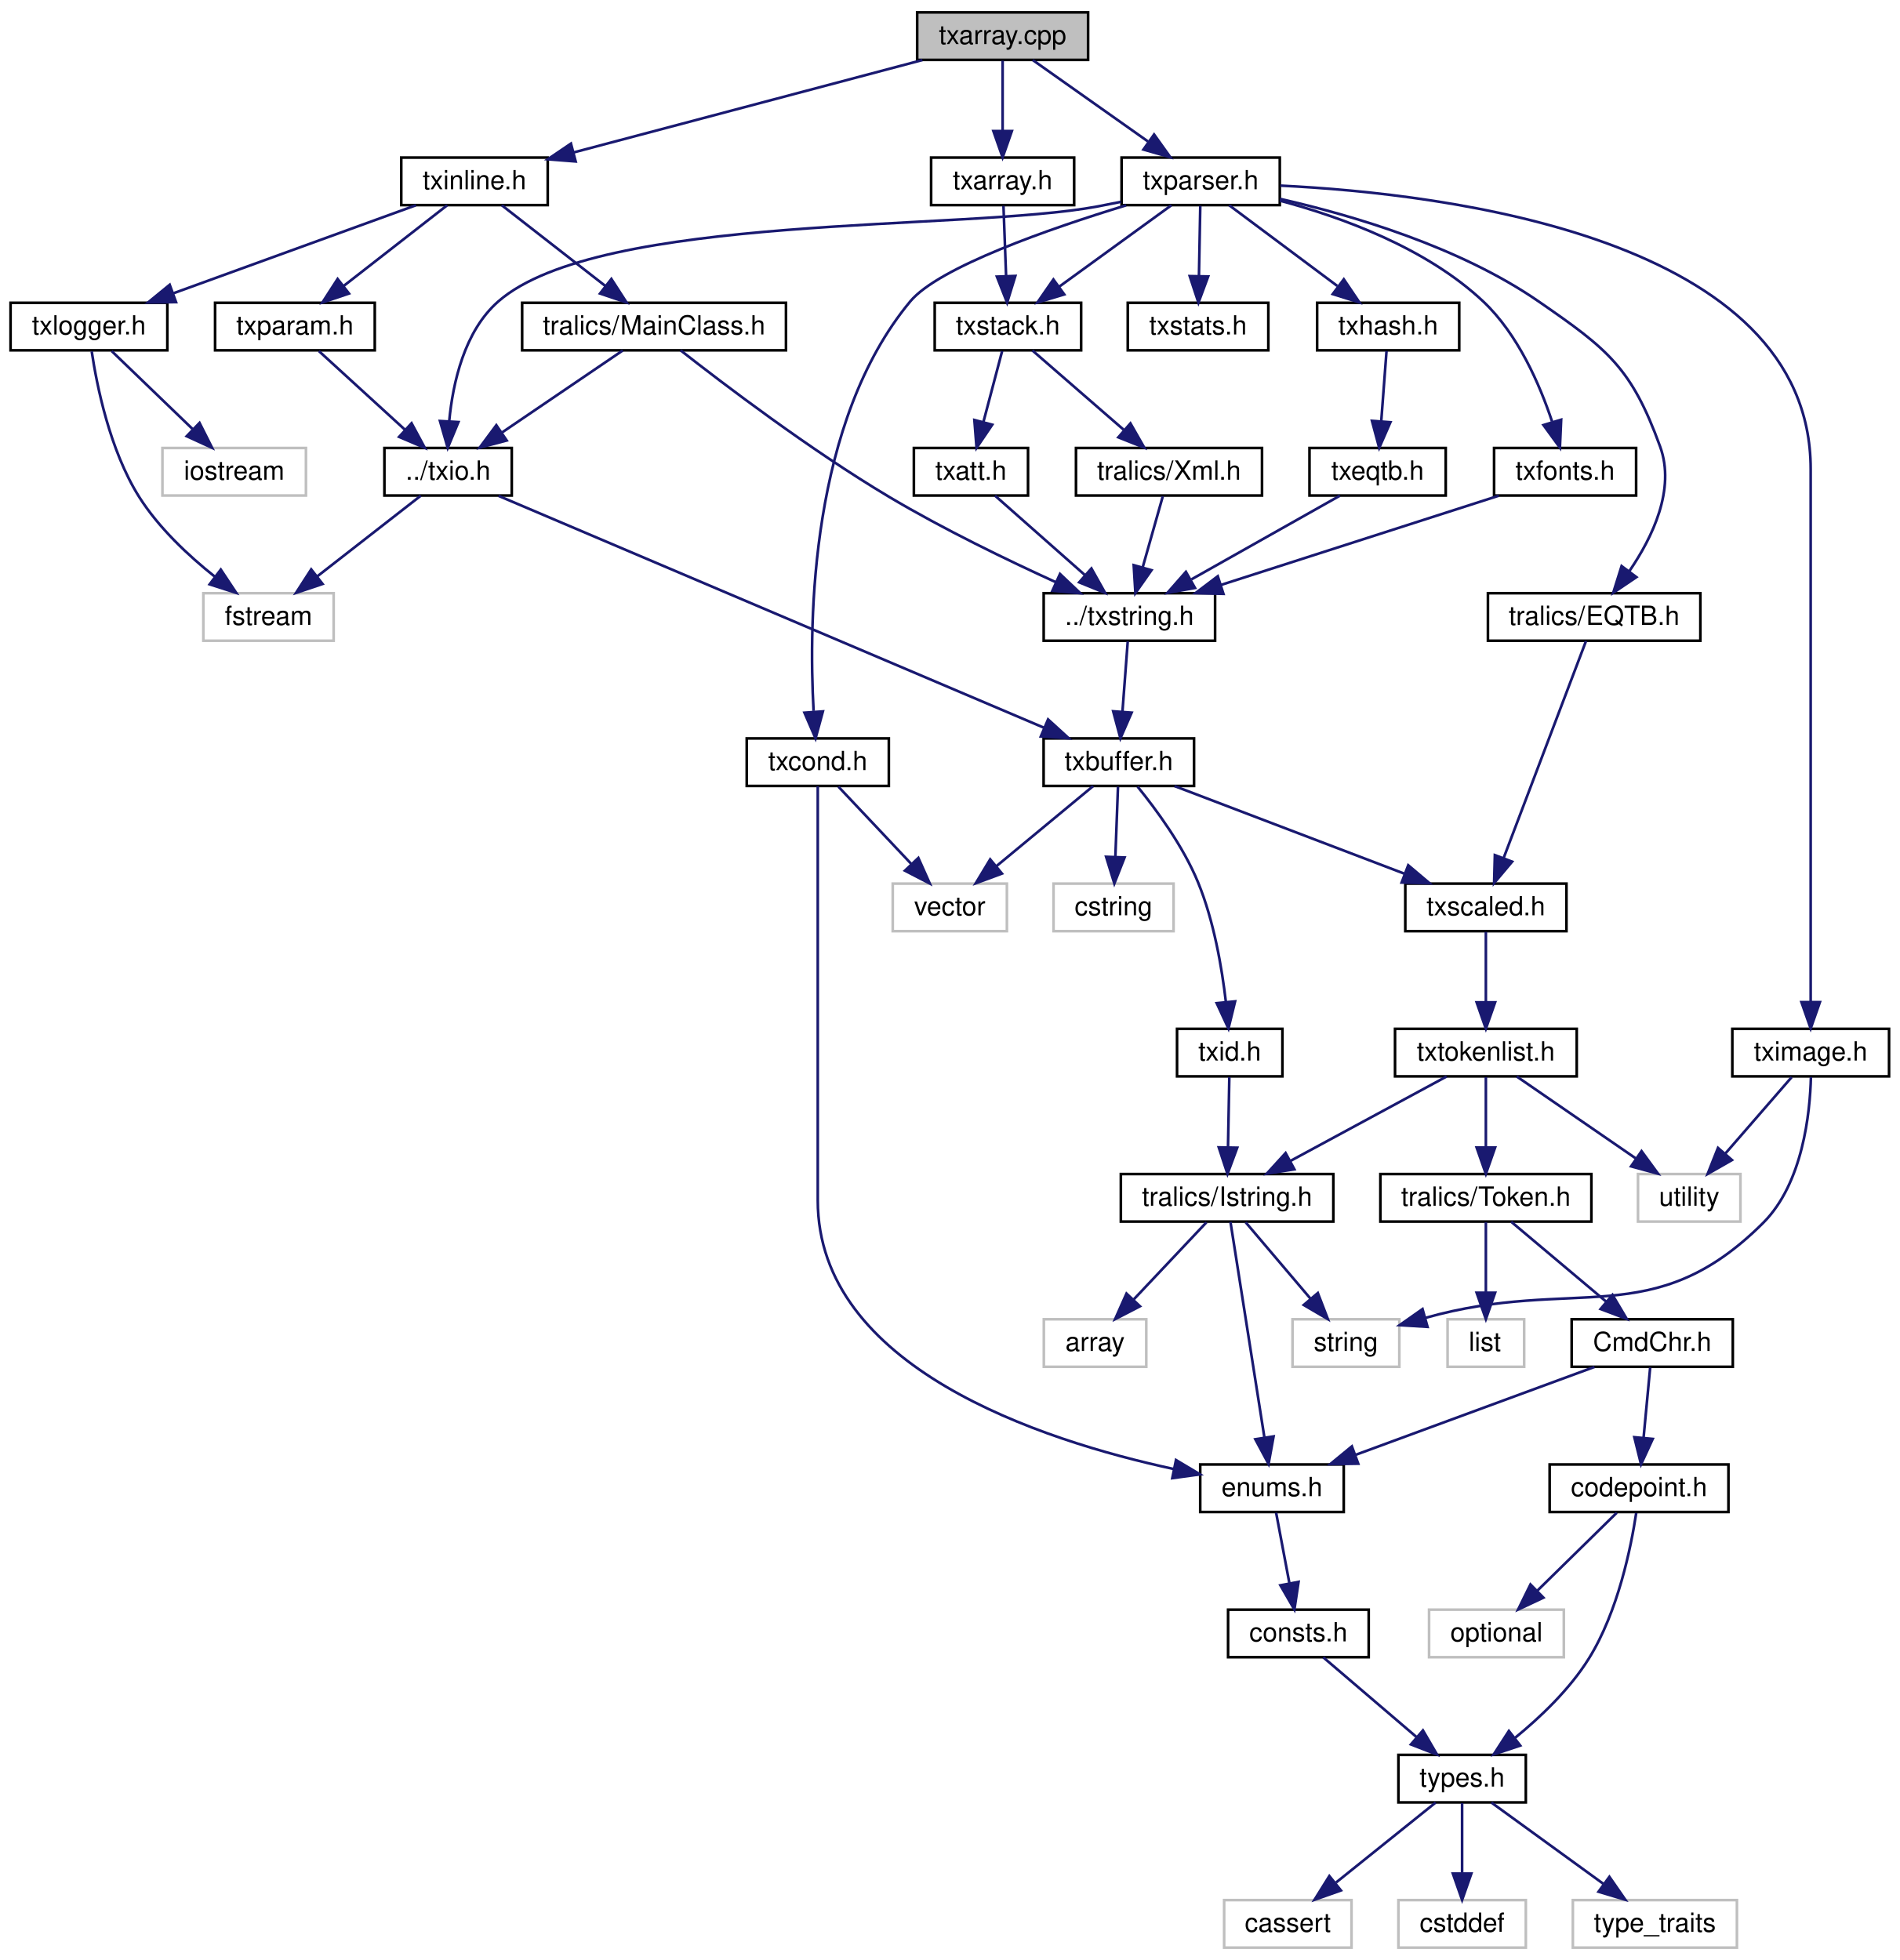
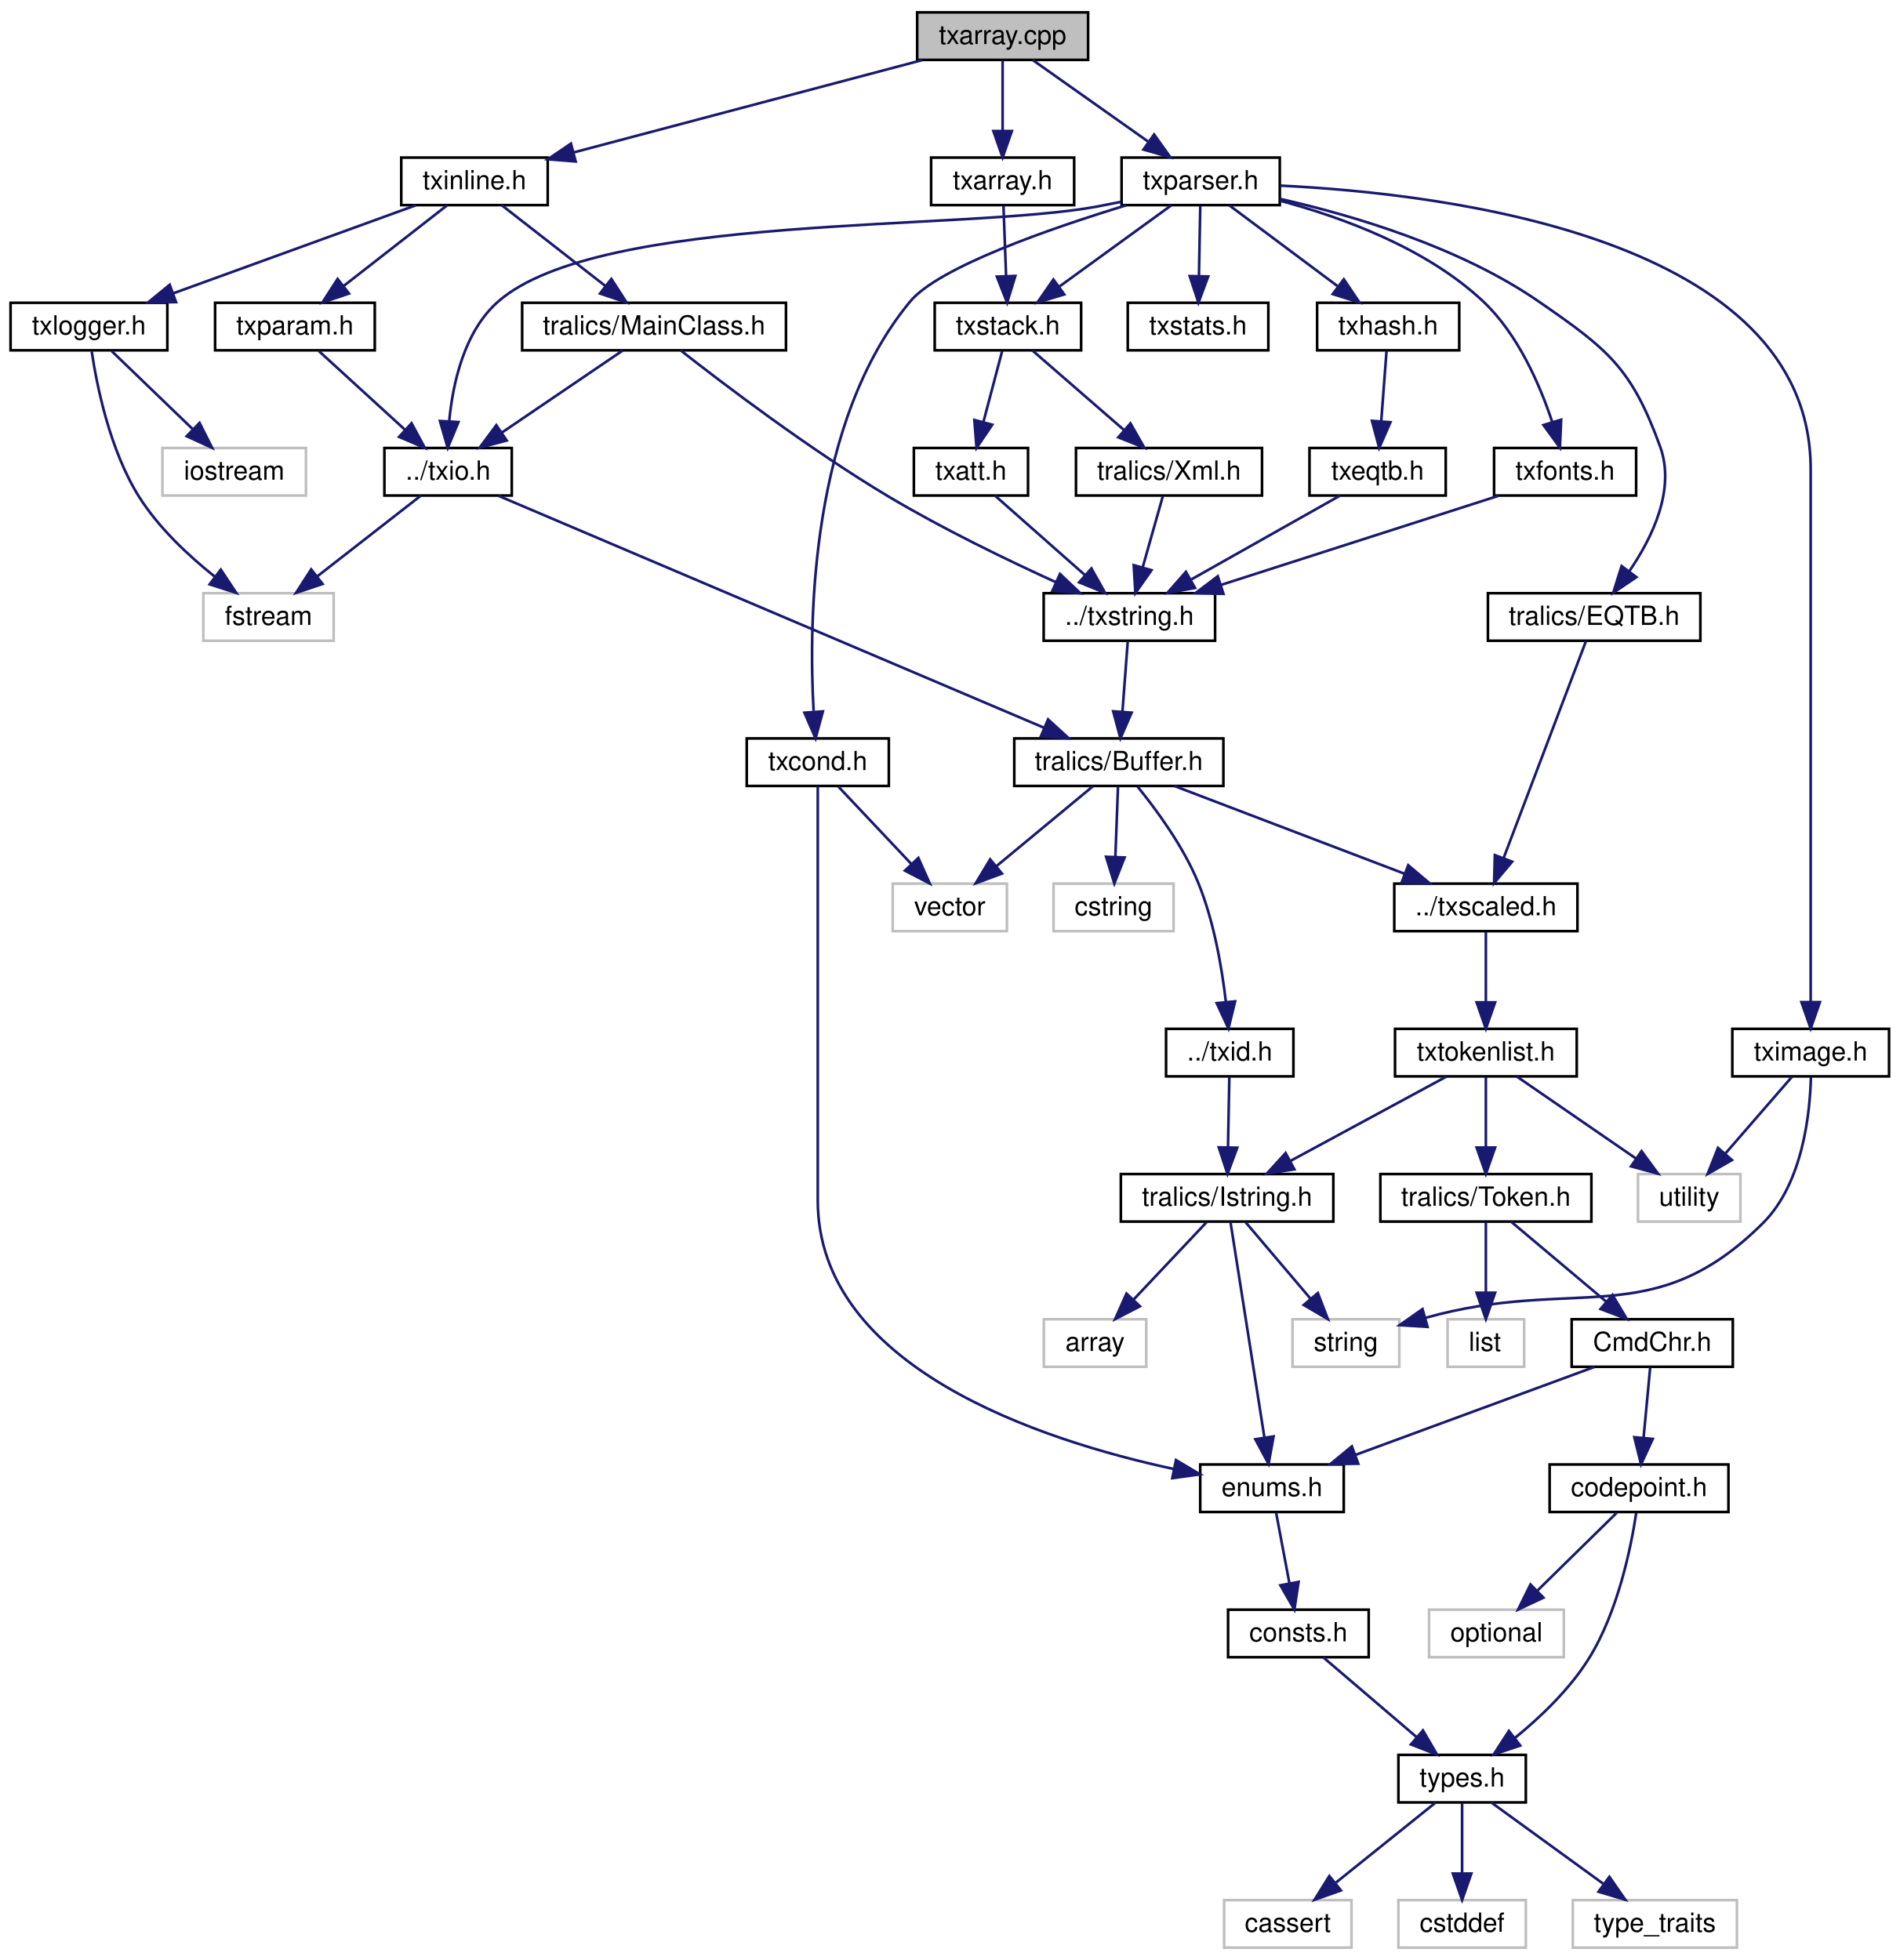
<svg xmlns="http://www.w3.org/2000/svg" xmlns:xlink="http://www.w3.org/1999/xlink" width="719pt" height="742pt" viewBox="0.00 0.00 719.36 742.00">
  <g id="graph0" class="graph" transform="scale(1 1) rotate(0) translate(4 738)">
    <g id="node1" class="node">
      <g id="a_node1">
        <a xlink:title=" ">
          <polygon fill="#bfbfbf" stroke="black" points="343.32,-715.5 343.32,-733.5 408.05,-733.5 408.05,-715.5 343.32,-715.5" />
          <text text-anchor="middle" x="375.68" y="-721.5" font-family="Helvetica,sans-Serif" font-size="10.00">txarray.cpp</text>
        </a>
      </g>
    </g>
    <g id="node2" class="node">
      <g id="a_node2">
        <a xlink:href="../../d8/d6d/txarray_8h.html" target="_top" xlink:title=" ">
          <polygon fill="none" stroke="black" points="348.6,-660.5 348.6,-678.5 402.77,-678.5 402.77,-660.5 348.6,-660.5" />
          <text text-anchor="middle" x="375.68" y="-666.5" font-family="Helvetica,sans-Serif" font-size="10.00">txarray.h</text>
        </a>
      </g>
    </g>
    <g id="edge1" class="edge">
      <path fill="none" stroke="midnightblue" d="M375.68,-715.22C375.68,-708.18 375.68,-697.81 375.68,-688.83" />
      <polygon fill="midnightblue" stroke="midnightblue" points="379.18,-688.55 375.68,-678.55 372.18,-688.55 379.18,-688.55" />
    </g>
    <g id="node28" class="node">
      <g id="a_node28">
        <a xlink:href="../../d7/d79/txinline_8h.html" target="_top" xlink:title=" ">
          <polygon fill="none" stroke="black" points="147.95,-660.5 147.95,-678.5 203.42,-678.5 203.42,-660.5 147.95,-660.5" />
          <text text-anchor="middle" x="175.68" y="-666.5" font-family="Helvetica,sans-Serif" font-size="10.00">txinline.h</text>
        </a>
      </g>
    </g>
    <g id="edge31" class="edge">
      <path fill="none" stroke="midnightblue" d="M345.31,-715.45C309.9,-706.07 251.37,-690.56 213.16,-680.43" />
      <polygon fill="midnightblue" stroke="midnightblue" points="214,-677.03 203.44,-677.86 212.21,-683.8 214,-677.03" />
    </g>
    <g id="node35" class="node">
      <g id="a_node35">
        <a xlink:href="../../d2/d1b/txparser_8h.html" target="_top" xlink:title=" ">
          <polygon fill="none" stroke="black" points="420.73,-660.5 420.73,-678.5 480.64,-678.5 480.64,-660.5 420.73,-660.5" />
          <text text-anchor="middle" x="450.68" y="-666.5" font-family="Helvetica,sans-Serif" font-size="10.00">txparser.h</text>
        </a>
      </g>
    </g>
    <g id="edge42" class="edge">
      <path fill="none" stroke="midnightblue" d="M387.08,-715.45C398.64,-707.28 416.78,-694.46 430.73,-684.6" />
      <polygon fill="midnightblue" stroke="midnightblue" points="433.04,-687.25 439.19,-678.63 429,-681.54 433.04,-687.25" />
    </g>
    <g id="node3" class="node">
      <g id="a_node3">
        <a xlink:href="../../dc/d65/txstack_8h.html" target="_top" xlink:title=" ">
          <polygon fill="none" stroke="black" points="349.96,-605.5 349.96,-623.5 405.41,-623.5 405.41,-605.5 349.96,-605.5" />
          <text text-anchor="middle" x="377.68" y="-611.5" font-family="Helvetica,sans-Serif" font-size="10.00">txstack.h</text>
        </a>
      </g>
    </g>
    <g id="edge2" class="edge">
      <path fill="none" stroke="midnightblue" d="M376,-660.22C376.26,-653.18 376.65,-642.81 376.99,-633.83" />
      <polygon fill="midnightblue" stroke="midnightblue" points="380.5,-633.67 377.38,-623.55 373.51,-633.41 380.5,-633.67" />
    </g>
    <g id="node4" class="node">
      <g id="a_node4">
        <a xlink:href="../../d9/d1c/_xml_8h.html" target="_top" xlink:title=" ">
          <polygon fill="none" stroke="black" points="403.46,-550.5 403.46,-568.5 473.91,-568.5 473.91,-550.5 403.46,-550.5" />
          <text text-anchor="middle" x="438.68" y="-556.5" font-family="Helvetica,sans-Serif" font-size="10.00">tralics/Xml.h</text>
        </a>
      </g>
    </g>
    <g id="edge3" class="edge">
      <path fill="none" stroke="midnightblue" d="M386.95,-605.45C396.09,-597.51 410.27,-585.19 421.48,-575.45" />
      <polygon fill="midnightblue" stroke="midnightblue" points="424.08,-577.83 429.33,-568.63 419.49,-572.54 424.08,-577.83" />
    </g>
    <g id="node27" class="node">
      <g id="a_node27">
        <a xlink:href="../../d4/da4/txatt_8h.html" target="_top" xlink:title=" ">
          <polygon fill="none" stroke="black" points="342.07,-550.5 342.07,-568.5 385.3,-568.5 385.3,-550.5 342.07,-550.5" />
          <text text-anchor="middle" x="363.68" y="-556.5" font-family="Helvetica,sans-Serif" font-size="10.00">txatt.h</text>
        </a>
      </g>
    </g>
    <g id="edge29" class="edge">
      <path fill="none" stroke="midnightblue" d="M375.5,-605.22C373.6,-598.02 370.78,-587.35 368.37,-578.23" />
      <polygon fill="midnightblue" stroke="midnightblue" points="371.75,-577.32 365.81,-568.55 364.98,-579.11 371.75,-577.32" />
    </g>
    <g id="node5" class="node">
      <g id="a_node5">
        <a xlink:href="../../dc/def/txstring_8h.html" target="_top" xlink:title=" ">
          <polygon fill="none" stroke="black" points="391.23,-495.5 391.23,-513.5 456.14,-513.5 456.14,-495.5 391.23,-495.5" />
          <text text-anchor="middle" x="423.68" y="-501.5" font-family="Helvetica,sans-Serif" font-size="10.00">../txstring.h</text>
        </a>
      </g>
    </g>
    <g id="edge4" class="edge">
      <path fill="none" stroke="midnightblue" d="M436.34,-550.22C434.3,-543.02 431.28,-532.35 428.7,-523.23" />
      <polygon fill="midnightblue" stroke="midnightblue" points="432.05,-522.22 425.96,-513.55 425.32,-524.12 432.05,-522.22" />
    </g>
    <g id="node6" class="node">
      <g id="a_node6">
-         <a xlink:href="../../dd/d74/txbuffer_8h.html" target="_top" xlink:title=" ">
-           <polygon fill="none" stroke="black" points="391.2,-440.5 391.2,-458.5 448.17,-458.5 448.17,-440.5 391.2,-440.5" />
-           <text text-anchor="middle" x="419.68" y="-446.5" font-family="Helvetica,sans-Serif" font-size="10.00">txbuffer.h</text>
+         <a xlink:href="../../d7/d1b/_buffer_8h.html" target="_top" xlink:title=" ">
+           <polygon fill="none" stroke="black" points="380.09,-440.5 380.09,-458.5 459.28,-458.5 459.28,-440.5 380.09,-440.5" />
+           <text text-anchor="middle" x="419.68" y="-446.5" font-family="Helvetica,sans-Serif" font-size="10.00">tralics/Buffer.h</text>
        </a>
      </g>
    </g>
    <g id="edge5" class="edge">
      <path fill="none" stroke="midnightblue" d="M423.06,-495.22C422.52,-488.1 421.73,-477.58 421.05,-468.53" />
      <polygon fill="midnightblue" stroke="midnightblue" points="424.53,-468.26 420.29,-458.55 417.55,-468.78 424.53,-468.26" />
    </g>
    <g id="node7" class="node">
      <g id="a_node7">
        <a xlink:href="../../d1/d9e/txid_8h.html" target="_top" xlink:title=" ">
-           <polygon fill="none" stroke="black" points="441.73,-330.5 441.73,-348.5 481.64,-348.5 481.64,-330.5 441.73,-330.5" />
-           <text text-anchor="middle" x="461.68" y="-336.5" font-family="Helvetica,sans-Serif" font-size="10.00">txid.h</text>
+           <polygon fill="none" stroke="black" points="437.57,-330.5 437.57,-348.5 485.8,-348.5 485.8,-330.5 437.57,-330.5" />
+           <text text-anchor="middle" x="461.68" y="-336.5" font-family="Helvetica,sans-Serif" font-size="10.00">../txid.h</text>
        </a>
      </g>
    </g>
    <g id="edge6" class="edge">
      <path fill="none" stroke="midnightblue" d="M426.79,-440.24C433.72,-431.72 444.02,-417.79 449.68,-404 455.69,-389.39 458.72,-371.65 460.23,-358.64" />
      <polygon fill="midnightblue" stroke="midnightblue" points="463.72,-358.91 461.2,-348.62 456.75,-358.23 463.72,-358.91" />
    </g>
    <g id="node17" class="node">
      <g id="a_node17">
        <a xlink:href="../../d9/d18/txscaled_8h.html" target="_top" xlink:title=" ">
-           <polygon fill="none" stroke="black" points="528.17,-385.5 528.17,-403.5 589.2,-403.5 589.2,-385.5 528.17,-385.5" />
-           <text text-anchor="middle" x="558.68" y="-391.5" font-family="Helvetica,sans-Serif" font-size="10.00">txscaled.h</text>
+           <polygon fill="none" stroke="black" points="524,-385.5 524,-403.5 593.36,-403.5 593.36,-385.5 524,-385.5" />
+           <text text-anchor="middle" x="558.68" y="-391.5" font-family="Helvetica,sans-Serif" font-size="10.00">../txscaled.h</text>
        </a>
      </g>
    </g>
    <g id="edge16" class="edge">
      <path fill="none" stroke="midnightblue" d="M440.8,-440.45C463.96,-431.62 501.37,-417.35 527.82,-407.27" />
      <polygon fill="midnightblue" stroke="midnightblue" points="529.28,-410.46 537.37,-403.63 526.78,-403.92 529.28,-410.46" />
    </g>
    <g id="node25" class="node">
      <g id="a_node25">
        <a xlink:title=" ">
          <polygon fill="none" stroke="#bfbfbf" points="394.96,-385.5 394.96,-403.5 440.41,-403.5 440.41,-385.5 394.96,-385.5" />
          <text text-anchor="middle" x="417.68" y="-391.5" font-family="Helvetica,sans-Serif" font-size="10.00">cstring</text>
        </a>
      </g>
    </g>
    <g id="edge27" class="edge">
      <path fill="none" stroke="midnightblue" d="M419.37,-440.22C419.11,-433.18 418.72,-422.81 418.38,-413.83" />
      <polygon fill="midnightblue" stroke="midnightblue" points="421.86,-413.41 417.99,-403.55 414.87,-413.67 421.86,-413.41" />
    </g>
    <g id="node26" class="node">
      <g id="a_node26">
        <a xlink:title=" ">
          <polygon fill="none" stroke="#bfbfbf" points="334.07,-385.5 334.07,-403.5 377.3,-403.5 377.3,-385.5 334.07,-385.5" />
          <text text-anchor="middle" x="355.68" y="-391.5" font-family="Helvetica,sans-Serif" font-size="10.00">vector</text>
        </a>
      </g>
    </g>
    <g id="edge28" class="edge">
      <path fill="none" stroke="midnightblue" d="M409.96,-440.45C400.28,-432.43 385.21,-419.95 373.39,-410.17" />
      <polygon fill="midnightblue" stroke="midnightblue" points="375.43,-407.31 365.5,-403.63 370.97,-412.7 375.43,-407.31" />
    </g>
    <g id="node8" class="node">
      <g id="a_node8">
        <a xlink:href="../../d5/daf/_istring_8h.html" target="_top" xlink:title=" ">
          <polygon fill="none" stroke="black" points="420.45,-275.5 420.45,-293.5 500.92,-293.5 500.92,-275.5 420.45,-275.5" />
          <text text-anchor="middle" x="460.68" y="-281.5" font-family="Helvetica,sans-Serif" font-size="10.00">tralics/Istring.h</text>
        </a>
      </g>
    </g>
    <g id="edge7" class="edge">
      <path fill="none" stroke="midnightblue" d="M461.53,-330.22C461.4,-323.18 461.2,-312.81 461.03,-303.83" />
      <polygon fill="midnightblue" stroke="midnightblue" points="464.52,-303.48 460.84,-293.55 457.53,-303.61 464.52,-303.48" />
    </g>
    <g id="node9" class="node">
      <g id="a_node9">
        <a xlink:href="../../d0/d0b/enums_8h.html" target="_top" xlink:title=" ">
          <polygon fill="none" stroke="black" points="450.51,-165.5 450.51,-183.5 504.86,-183.5 504.86,-165.5 450.51,-165.5" />
          <text text-anchor="middle" x="477.68" y="-171.5" font-family="Helvetica,sans-Serif" font-size="10.00">enums.h</text>
        </a>
      </g>
    </g>
    <g id="edge8" class="edge">
      <path fill="none" stroke="midnightblue" d="M461.96,-275.38C464.67,-258.18 471.04,-217.7 474.79,-193.89" />
      <polygon fill="midnightblue" stroke="midnightblue" points="478.29,-194.13 476.39,-183.71 471.38,-193.05 478.29,-194.13" />
    </g>
    <g id="node15" class="node">
      <g id="a_node15">
        <a xlink:title=" ">
          <polygon fill="none" stroke="#bfbfbf" points="391.29,-220.5 391.29,-238.5 430.08,-238.5 430.08,-220.5 391.29,-220.5" />
          <text text-anchor="middle" x="410.68" y="-226.5" font-family="Helvetica,sans-Serif" font-size="10.00">array</text>
        </a>
      </g>
    </g>
    <g id="edge14" class="edge">
      <path fill="none" stroke="midnightblue" d="M452.87,-275.22C445.49,-267.39 434.23,-255.46 425.21,-245.89" />
      <polygon fill="midnightblue" stroke="midnightblue" points="427.69,-243.42 418.28,-238.55 422.59,-248.23 427.69,-243.42" />
    </g>
    <g id="node16" class="node">
      <g id="a_node16">
        <a xlink:title=" ">
          <polygon fill="none" stroke="#bfbfbf" points="485.46,-220.5 485.46,-238.5 525.91,-238.5 525.91,-220.5 485.46,-220.5" />
          <text text-anchor="middle" x="505.68" y="-226.5" font-family="Helvetica,sans-Serif" font-size="10.00">string</text>
        </a>
      </g>
    </g>
    <g id="edge15" class="edge">
      <path fill="none" stroke="midnightblue" d="M467.72,-275.22C474.29,-267.47 484.29,-255.7 492.37,-246.18" />
      <polygon fill="midnightblue" stroke="midnightblue" points="495.05,-248.44 498.85,-238.55 489.71,-243.91 495.05,-248.44" />
    </g>
    <g id="node10" class="node">
      <g id="a_node10">
        <a xlink:href="../../d8/db5/consts_8h.html" target="_top" xlink:title=" ">
          <polygon fill="none" stroke="black" points="461.06,-110.5 461.06,-128.5 514.31,-128.5 514.31,-110.5 461.06,-110.5" />
          <text text-anchor="middle" x="487.68" y="-116.5" font-family="Helvetica,sans-Serif" font-size="10.00">consts.h</text>
        </a>
      </g>
    </g>
    <g id="edge9" class="edge">
      <path fill="none" stroke="midnightblue" d="M479.25,-165.22C480.59,-158.1 482.58,-147.58 484.28,-138.53" />
      <polygon fill="midnightblue" stroke="midnightblue" points="487.75,-139.03 486.17,-128.55 480.87,-137.73 487.75,-139.03" />
    </g>
    <g id="node11" class="node">
      <g id="a_node11">
        <a xlink:href="../../d9/d49/types_8h.html" target="_top" xlink:title=" ">
          <polygon fill="none" stroke="black" points="525.56,-55.5 525.56,-73.5 573.81,-73.5 573.81,-55.5 525.56,-55.5" />
          <text text-anchor="middle" x="549.68" y="-61.5" font-family="Helvetica,sans-Serif" font-size="10.00">types.h</text>
        </a>
      </g>
    </g>
    <g id="edge10" class="edge">
      <path fill="none" stroke="midnightblue" d="M497.1,-110.45C506.48,-102.43 521.09,-89.95 532.53,-80.17" />
      <polygon fill="midnightblue" stroke="midnightblue" points="534.85,-82.78 540.18,-73.63 530.3,-77.46 534.85,-82.78" />
    </g>
    <g id="node12" class="node">
      <g id="a_node12">
        <a xlink:title=" ">
          <polygon fill="none" stroke="#bfbfbf" points="459.57,-0.5 459.57,-18.5 507.8,-18.5 507.8,-0.5 459.57,-0.5" />
          <text text-anchor="middle" x="483.68" y="-6.5" font-family="Helvetica,sans-Serif" font-size="10.00">cassert</text>
        </a>
      </g>
    </g>
    <g id="edge11" class="edge">
      <path fill="none" stroke="midnightblue" d="M539.66,-55.45C529.68,-47.43 514.13,-34.95 501.95,-25.17" />
      <polygon fill="midnightblue" stroke="midnightblue" points="503.79,-22.16 493.8,-18.63 499.41,-27.62 503.79,-22.16" />
    </g>
    <g id="node13" class="node">
      <g id="a_node13">
        <a xlink:title=" ">
          <polygon fill="none" stroke="#bfbfbf" points="525.56,-0.5 525.56,-18.5 573.81,-18.5 573.81,-0.5 525.56,-0.5" />
          <text text-anchor="middle" x="549.68" y="-6.5" font-family="Helvetica,sans-Serif" font-size="10.00">cstddef</text>
        </a>
      </g>
    </g>
    <g id="edge12" class="edge">
      <path fill="none" stroke="midnightblue" d="M549.68,-55.22C549.68,-48.18 549.68,-37.81 549.68,-28.83" />
      <polygon fill="midnightblue" stroke="midnightblue" points="553.18,-28.55 549.68,-18.55 546.18,-28.55 553.18,-28.55" />
    </g>
    <g id="node14" class="node">
      <g id="a_node14">
        <a xlink:title=" ">
          <polygon fill="none" stroke="#bfbfbf" points="591.62,-0.5 591.62,-18.5 653.75,-18.5 653.75,-0.5 591.62,-0.5" />
          <text text-anchor="middle" x="622.68" y="-6.5" font-family="Helvetica,sans-Serif" font-size="10.00">type_traits</text>
        </a>
      </g>
    </g>
    <g id="edge13" class="edge">
      <path fill="none" stroke="midnightblue" d="M560.77,-55.45C572.03,-47.28 589.68,-34.46 603.26,-24.6" />
      <polygon fill="midnightblue" stroke="midnightblue" points="605.46,-27.33 611.49,-18.63 601.34,-21.67 605.46,-27.33" />
    </g>
    <g id="node18" class="node">
      <g id="a_node18">
        <a xlink:href="../../dc/d91/txtokenlist_8h.html" target="_top" xlink:title=" ">
          <polygon fill="none" stroke="black" points="524.28,-330.5 524.28,-348.5 593.09,-348.5 593.09,-330.5 524.28,-330.5" />
          <text text-anchor="middle" x="558.68" y="-336.5" font-family="Helvetica,sans-Serif" font-size="10.00">txtokenlist.h</text>
        </a>
      </g>
    </g>
    <g id="edge17" class="edge">
      <path fill="none" stroke="midnightblue" d="M558.68,-385.22C558.68,-378.18 558.68,-367.81 558.68,-358.83" />
      <polygon fill="midnightblue" stroke="midnightblue" points="562.18,-358.55 558.68,-348.55 555.18,-358.55 562.18,-358.55" />
    </g>
    <g id="edge18" class="edge">
      <path fill="none" stroke="midnightblue" d="M543.8,-330.45C528.12,-321.97 503.17,-308.48 484.7,-298.49" />
      <polygon fill="midnightblue" stroke="midnightblue" points="486.17,-295.3 475.71,-293.63 482.84,-301.46 486.17,-295.3" />
    </g>
    <g id="node19" class="node">
      <g id="a_node19">
        <a xlink:href="../../dd/dcd/_token_8h.html" target="_top" xlink:title=" ">
          <polygon fill="none" stroke="black" points="518.73,-275.5 518.73,-293.5 598.64,-293.5 598.64,-275.5 518.73,-275.5" />
          <text text-anchor="middle" x="558.68" y="-281.5" font-family="Helvetica,sans-Serif" font-size="10.00">tralics/Token.h</text>
        </a>
      </g>
    </g>
    <g id="edge19" class="edge">
      <path fill="none" stroke="midnightblue" d="M558.68,-330.22C558.68,-323.18 558.68,-312.81 558.68,-303.83" />
      <polygon fill="midnightblue" stroke="midnightblue" points="562.18,-303.55 558.68,-293.55 555.18,-303.55 562.18,-303.55" />
    </g>
    <g id="node24" class="node">
      <g id="a_node24">
        <a xlink:title=" ">
          <polygon fill="none" stroke="#bfbfbf" points="616.29,-275.5 616.29,-293.5 655.08,-293.5 655.08,-275.5 616.29,-275.5" />
          <text text-anchor="middle" x="635.68" y="-281.5" font-family="Helvetica,sans-Serif" font-size="10.00">utility</text>
        </a>
      </g>
    </g>
    <g id="edge26" class="edge">
      <path fill="none" stroke="midnightblue" d="M570.38,-330.45C582.36,-322.2 601.23,-309.22 615.61,-299.32" />
      <polygon fill="midnightblue" stroke="midnightblue" points="617.63,-302.18 623.88,-293.63 613.66,-296.41 617.63,-302.18" />
    </g>
    <g id="node20" class="node">
      <g id="a_node20">
        <a xlink:href="../../d2/d68/_cmd_chr_8h.html" target="_top" xlink:title=" ">
          <polygon fill="none" stroke="black" points="591.17,-220.5 591.17,-238.5 652.19,-238.5 652.19,-220.5 591.17,-220.5" />
          <text text-anchor="middle" x="621.68" y="-226.5" font-family="Helvetica,sans-Serif" font-size="10.00">CmdChr.h</text>
        </a>
      </g>
    </g>
    <g id="edge20" class="edge">
      <path fill="none" stroke="midnightblue" d="M568.25,-275.45C577.78,-267.43 592.62,-254.95 604.25,-245.17" />
      <polygon fill="midnightblue" stroke="midnightblue" points="606.63,-247.74 612.03,-238.63 602.12,-242.38 606.63,-247.74" />
    </g>
    <g id="node23" class="node">
      <g id="a_node23">
        <a xlink:title=" ">
          <polygon fill="none" stroke="#bfbfbf" points="544.18,-220.5 544.18,-238.5 573.18,-238.5 573.18,-220.5 544.18,-220.5" />
          <text text-anchor="middle" x="558.3" y="-226.5" font-family="Helvetica,sans-Serif" font-size="10.00">list</text>
        </a>
      </g>
    </g>
    <g id="edge25" class="edge">
      <path fill="none" stroke="midnightblue" d="M558.68,-275.22C558.68,-268.18 558.68,-257.81 558.68,-248.83" />
      <polygon fill="midnightblue" stroke="midnightblue" points="562.18,-248.55 558.68,-238.55 555.18,-248.55 562.18,-248.55" />
    </g>
    <g id="edge24" class="edge">
      <path fill="none" stroke="midnightblue" d="M599.81,-220.45C575.71,-211.58 536.72,-197.23 509.29,-187.13" />
      <polygon fill="midnightblue" stroke="midnightblue" points="510.35,-183.79 499.76,-183.63 507.94,-190.36 510.35,-183.79" />
    </g>
    <g id="node21" class="node">
      <g id="a_node21">
        <a xlink:href="../../d8/d47/codepoint_8h.html" target="_top" xlink:title=" ">
          <polygon fill="none" stroke="black" points="582.83,-165.5 582.83,-183.5 650.54,-183.5 650.54,-165.5 582.83,-165.5" />
          <text text-anchor="middle" x="616.68" y="-171.5" font-family="Helvetica,sans-Serif" font-size="10.00">codepoint.h</text>
        </a>
      </g>
    </g>
    <g id="edge21" class="edge">
      <path fill="none" stroke="midnightblue" d="M620.9,-220.22C620.23,-213.1 619.24,-202.58 618.39,-193.53" />
      <polygon fill="midnightblue" stroke="midnightblue" points="621.87,-193.18 617.44,-183.55 614.9,-193.83 621.87,-193.18" />
    </g>
    <g id="edge22" class="edge">
      <path fill="none" stroke="midnightblue" d="M615.61,-165.11C613.69,-152.37 608.76,-127.78 597.68,-110 590.44,-98.36 579.36,-87.81 569.67,-79.9" />
      <polygon fill="midnightblue" stroke="midnightblue" points="571.69,-77.04 561.65,-73.68 567.4,-82.57 571.69,-77.04" />
    </g>
    <g id="node22" class="node">
      <g id="a_node22">
        <a xlink:title=" ">
          <polygon fill="none" stroke="#bfbfbf" points="537.17,-110.5 537.17,-128.5 588.2,-128.5 588.2,-110.5 537.17,-110.5" />
          <text text-anchor="middle" x="562.68" y="-116.5" font-family="Helvetica,sans-Serif" font-size="10.00">optional</text>
        </a>
      </g>
    </g>
    <g id="edge23" class="edge">
      <path fill="none" stroke="midnightblue" d="M608.25,-165.22C600.2,-157.32 587.88,-145.22 578.08,-135.61" />
      <polygon fill="midnightblue" stroke="midnightblue" points="580.47,-133.06 570.89,-128.55 575.57,-138.05 580.47,-133.06" />
    </g>
    <g id="edge30" class="edge">
      <path fill="none" stroke="midnightblue" d="M372.8,-550.45C381.78,-542.51 395.73,-530.19 406.76,-520.45" />
      <polygon fill="midnightblue" stroke="midnightblue" points="409.31,-522.87 414.49,-513.63 404.67,-517.62 409.31,-522.87" />
    </g>
    <g id="node29" class="node">
      <g id="a_node29">
        <a xlink:href="../../d4/de9/_main_class_8h.html" target="_top" xlink:title=" ">
          <polygon fill="none" stroke="black" points="193.73,-605.5 193.73,-623.5 293.64,-623.5 293.64,-605.5 193.73,-605.5" />
          <text text-anchor="middle" x="243.68" y="-611.5" font-family="Helvetica,sans-Serif" font-size="10.00">tralics/MainClass.h</text>
        </a>
      </g>
    </g>
    <g id="edge32" class="edge">
      <path fill="none" stroke="midnightblue" d="M186.01,-660.45C196.4,-652.36 212.63,-639.7 225.23,-629.88" />
      <polygon fill="midnightblue" stroke="midnightblue" points="227.52,-632.53 233.26,-623.63 223.22,-627.01 227.52,-632.53" />
    </g>
    <g id="node32" class="node">
      <g id="a_node32">
        <a xlink:href="../../d2/d06/txlogger_8h.html" target="_top" xlink:title=" ">
          <polygon fill="none" stroke="black" points="0,-605.5 0,-623.5 59.37,-623.5 59.37,-605.5 0,-605.5" />
          <text text-anchor="middle" x="29.68" y="-611.5" font-family="Helvetica,sans-Serif" font-size="10.00">txlogger.h</text>
        </a>
      </g>
    </g>
    <g id="edge37" class="edge">
      <path fill="none" stroke="midnightblue" d="M153.51,-660.45C129.07,-651.58 89.54,-637.23 61.73,-627.13" />
      <polygon fill="midnightblue" stroke="midnightblue" points="62.66,-623.75 52.07,-623.63 60.27,-630.33 62.66,-623.75" />
    </g>
    <g id="node34" class="node">
      <g id="a_node34">
        <a xlink:href="../../d5/d08/txparam_8h.html" target="_top" xlink:title=" ">
          <polygon fill="none" stroke="black" points="77.45,-605.5 77.45,-623.5 137.92,-623.5 137.92,-605.5 77.45,-605.5" />
          <text text-anchor="middle" x="107.68" y="-611.5" font-family="Helvetica,sans-Serif" font-size="10.00">txparam.h</text>
        </a>
      </g>
    </g>
    <g id="edge40" class="edge">
      <path fill="none" stroke="midnightblue" d="M165.36,-660.45C154.97,-652.36 138.74,-639.7 126.14,-629.88" />
      <polygon fill="midnightblue" stroke="midnightblue" points="128.15,-627.01 118.11,-623.63 123.85,-632.53 128.15,-627.01" />
    </g>
    <g id="edge36" class="edge">
      <path fill="none" stroke="midnightblue" d="M253.72,-605.5C269.83,-592.86 302.68,-567.87 332.68,-550 353.18,-537.79 377.5,-526.03 395.84,-517.67" />
      <polygon fill="midnightblue" stroke="midnightblue" points="397.41,-520.8 405.09,-513.5 394.53,-514.42 397.41,-520.8" />
    </g>
    <g id="node30" class="node">
      <g id="a_node30">
        <a xlink:href="../../de/d29/txio_8h.html" target="_top" xlink:title=" ">
          <polygon fill="none" stroke="black" points="141.57,-550.5 141.57,-568.5 189.8,-568.5 189.8,-550.5 141.57,-550.5" />
          <text text-anchor="middle" x="165.68" y="-556.5" font-family="Helvetica,sans-Serif" font-size="10.00">../txio.h</text>
        </a>
      </g>
    </g>
    <g id="edge33" class="edge">
      <path fill="none" stroke="midnightblue" d="M231.84,-605.45C219.7,-597.2 200.59,-584.22 186.02,-574.32" />
      <polygon fill="midnightblue" stroke="midnightblue" points="187.88,-571.35 177.64,-568.63 183.95,-577.14 187.88,-571.35" />
    </g>
    <g id="edge34" class="edge">
      <path fill="none" stroke="midnightblue" d="M184.78,-550.38C229.11,-531.53 339.2,-484.72 391.38,-462.53" />
      <polygon fill="midnightblue" stroke="midnightblue" points="392.89,-465.7 400.72,-458.56 390.15,-459.26 392.89,-465.7" />
    </g>
    <g id="node31" class="node">
      <g id="a_node31">
        <a xlink:title=" ">
          <polygon fill="none" stroke="#bfbfbf" points="73.01,-495.5 73.01,-513.5 122.35,-513.5 122.35,-495.5 73.01,-495.5" />
          <text text-anchor="middle" x="97.68" y="-501.5" font-family="Helvetica,sans-Serif" font-size="10.00">fstream</text>
        </a>
      </g>
    </g>
    <g id="edge35" class="edge">
      <path fill="none" stroke="midnightblue" d="M155.36,-550.45C144.97,-542.36 128.74,-529.7 116.14,-519.88" />
      <polygon fill="midnightblue" stroke="midnightblue" points="118.15,-517.01 108.11,-513.63 113.85,-522.53 118.15,-517.01" />
    </g>
    <g id="edge38" class="edge">
      <path fill="none" stroke="midnightblue" d="M30.73,-605.09C32.63,-592.34 37.52,-567.72 48.68,-550 56.07,-538.27 67.38,-527.71 77.27,-519.83" />
      <polygon fill="midnightblue" stroke="midnightblue" points="79.61,-522.45 85.47,-513.62 75.38,-516.87 79.61,-522.45" />
    </g>
    <g id="node33" class="node">
      <g id="a_node33">
        <a xlink:title=" ">
          <polygon fill="none" stroke="#bfbfbf" points="57.51,-550.5 57.51,-568.5 111.86,-568.5 111.86,-550.5 57.51,-550.5" />
          <text text-anchor="middle" x="84.68" y="-556.5" font-family="Helvetica,sans-Serif" font-size="10.00">iostream</text>
        </a>
      </g>
    </g>
    <g id="edge39" class="edge">
      <path fill="none" stroke="midnightblue" d="M38.28,-605.22C46.48,-597.32 59.03,-585.22 69.01,-575.61" />
      <polygon fill="midnightblue" stroke="midnightblue" points="71.56,-578.01 76.33,-568.55 66.7,-572.97 71.56,-578.01" />
    </g>
    <g id="edge41" class="edge">
      <path fill="none" stroke="midnightblue" d="M116.75,-605.22C125.48,-597.24 138.89,-584.98 149.47,-575.32" />
      <polygon fill="midnightblue" stroke="midnightblue" points="151.85,-577.88 156.88,-568.55 147.13,-572.71 151.85,-577.88" />
    </g>
    <g id="edge57" class="edge">
      <path fill="none" stroke="midnightblue" d="M439.6,-660.45C428.34,-652.28 410.69,-639.46 397.1,-629.6" />
      <polygon fill="midnightblue" stroke="midnightblue" points="399.02,-626.67 388.88,-623.63 394.91,-632.33 399.02,-626.67" />
    </g>
    <g id="edge56" class="edge">
      <path fill="none" stroke="midnightblue" d="M420.49,-661.74C417.52,-661.13 414.54,-660.54 411.68,-660 361.49,-650.56 223.13,-657.63 184.68,-624 171.84,-612.76 167.5,-593.23 166.12,-578.78" />
      <polygon fill="midnightblue" stroke="midnightblue" points="169.6,-578.33 165.55,-568.55 162.61,-578.73 169.6,-578.33" />
    </g>
    <g id="node36" class="node">
      <g id="a_node36">
        <a xlink:href="../../d8/dd6/_e_q_t_b_8h.html" target="_top" xlink:title=" ">
          <polygon fill="none" stroke="black" points="559.46,-495.5 559.46,-513.5 639.91,-513.5 639.91,-495.5 559.46,-495.5" />
          <text text-anchor="middle" x="599.68" y="-501.5" font-family="Helvetica,sans-Serif" font-size="10.00">tralics/EQTB.h</text>
        </a>
      </g>
    </g>
    <g id="edge43" class="edge">
      <path fill="none" stroke="midnightblue" d="M480.72,-662.86C508.08,-656.67 548.68,-644.72 578.68,-624 604.91,-605.89 613.81,-598.95 624.68,-569 630.54,-552.87 621.77,-534.66 613.04,-521.9" />
      <polygon fill="midnightblue" stroke="midnightblue" points="615.69,-519.59 606.91,-513.67 610.08,-523.78 615.69,-519.59" />
    </g>
    <g id="node37" class="node">
      <g id="a_node37">
        <a xlink:href="../../d3/d6b/txcond_8h.html" target="_top" xlink:title=" ">
          <polygon fill="none" stroke="black" points="278.78,-440.5 278.78,-458.5 332.59,-458.5 332.59,-440.5 278.78,-440.5" />
          <text text-anchor="middle" x="305.68" y="-446.5" font-family="Helvetica,sans-Serif" font-size="10.00">txcond.h</text>
        </a>
      </g>
    </g>
    <g id="edge45" class="edge">
      <path fill="none" stroke="midnightblue" d="M422.46,-660.43C393.58,-651.61 351.47,-637 340.68,-624 302.94,-578.52 302.16,-503.45 304.1,-468.92" />
      <polygon fill="midnightblue" stroke="midnightblue" points="307.62,-468.74 304.84,-458.51 300.64,-468.24 307.62,-468.74" />
    </g>
    <g id="node38" class="node">
      <g id="a_node38">
        <a xlink:href="../../d7/d4d/txfonts_8h.html" target="_top" xlink:title=" ">
          <polygon fill="none" stroke="black" points="561.79,-550.5 561.79,-568.5 615.58,-568.5 615.58,-550.5 561.79,-550.5" />
          <text text-anchor="middle" x="588.68" y="-556.5" font-family="Helvetica,sans-Serif" font-size="10.00">txfonts.h</text>
        </a>
      </g>
    </g>
    <g id="edge48" class="edge">
      <path fill="none" stroke="midnightblue" d="M480.65,-662.19C504.07,-655.94 536.15,-644.28 557.68,-624 570.79,-611.66 579.06,-592.6 583.73,-578.58" />
      <polygon fill="midnightblue" stroke="midnightblue" points="587.19,-579.22 586.72,-568.64 580.49,-577.2 587.19,-579.22" />
    </g>
    <g id="node39" class="node">
      <g id="a_node39">
        <a xlink:href="../../d7/d7e/txhash_8h.html" target="_top" xlink:title=" ">
          <polygon fill="none" stroke="black" points="494.78,-605.5 494.78,-623.5 548.59,-623.5 548.59,-605.5 494.78,-605.5" />
          <text text-anchor="middle" x="521.68" y="-611.5" font-family="Helvetica,sans-Serif" font-size="10.00">txhash.h</text>
        </a>
      </g>
    </g>
    <g id="edge50" class="edge">
      <path fill="none" stroke="midnightblue" d="M461.47,-660.45C472.31,-652.36 489.26,-639.7 502.42,-629.88" />
      <polygon fill="midnightblue" stroke="midnightblue" points="504.88,-632.41 510.8,-623.63 500.69,-626.8 504.88,-632.41" />
    </g>
    <g id="node41" class="node">
      <g id="a_node41">
        <a xlink:href="../../de/d7c/tximage_8h.html" target="_top" xlink:title=" ">
          <polygon fill="none" stroke="black" points="652.01,-330.5 652.01,-348.5 711.36,-348.5 711.36,-330.5 652.01,-330.5" />
          <text text-anchor="middle" x="681.68" y="-336.5" font-family="Helvetica,sans-Serif" font-size="10.00">tximage.h</text>
        </a>
      </g>
    </g>
    <g id="edge53" class="edge">
      <path fill="none" stroke="midnightblue" d="M480.88,-667.88C543.5,-664.83 681.68,-648.16 681.68,-560.5 681.68,-560.5 681.68,-560.5 681.68,-448.5 681.68,-417.02 681.68,-380.37 681.68,-358.88" />
      <polygon fill="midnightblue" stroke="midnightblue" points="685.18,-358.63 681.68,-348.63 678.18,-358.63 685.18,-358.63" />
    </g>
    <g id="node42" class="node">
      <g id="a_node42">
        <a xlink:href="../../d8/d3d/txstats_8h.html" target="_top" xlink:title=" ">
          <polygon fill="none" stroke="black" points="423.07,-605.5 423.07,-623.5 476.3,-623.5 476.3,-605.5 423.07,-605.5" />
          <text text-anchor="middle" x="449.68" y="-611.5" font-family="Helvetica,sans-Serif" font-size="10.00">txstats.h</text>
        </a>
      </g>
    </g>
    <g id="edge58" class="edge">
      <path fill="none" stroke="midnightblue" d="M450.53,-660.22C450.4,-653.18 450.2,-642.81 450.03,-633.83" />
      <polygon fill="midnightblue" stroke="midnightblue" points="453.52,-633.48 449.84,-623.55 446.53,-633.61 453.52,-633.48" />
    </g>
    <g id="edge44" class="edge">
      <path fill="none" stroke="midnightblue" d="M596.6,-495.38C590.01,-478.03 574.42,-436.96 565.42,-413.24" />
      <polygon fill="midnightblue" stroke="midnightblue" points="568.62,-411.82 561.8,-403.71 562.08,-414.3 568.62,-411.82" />
    </g>
    <g id="edge46" class="edge">
      <path fill="none" stroke="midnightblue" d="M305.68,-440.37C305.68,-422.38 305.68,-377.81 305.68,-340.5 305.68,-340.5 305.68,-340.5 305.68,-283.5 305.68,-220.33 389.92,-192.68 440.5,-181.78" />
      <polygon fill="midnightblue" stroke="midnightblue" points="441.33,-185.18 450.43,-179.75 439.93,-178.32 441.33,-185.18" />
    </g>
    <g id="edge47" class="edge">
      <path fill="none" stroke="midnightblue" d="M313.5,-440.22C320.88,-432.39 332.13,-420.46 341.16,-410.89" />
      <polygon fill="midnightblue" stroke="midnightblue" points="343.77,-413.23 348.09,-403.55 338.68,-408.42 343.77,-413.23" />
    </g>
    <g id="edge49" class="edge">
      <path fill="none" stroke="midnightblue" d="M563.62,-550.45C535.56,-541.44 489.89,-526.77 458.4,-516.65" />
      <polygon fill="midnightblue" stroke="midnightblue" points="459.3,-513.26 448.71,-513.54 457.16,-519.93 459.3,-513.26" />
    </g>
    <g id="node40" class="node">
      <g id="a_node40">
        <a xlink:href="../../d3/d01/txeqtb_8h.html" target="_top" xlink:title=" ">
          <polygon fill="none" stroke="black" points="491.89,-550.5 491.89,-568.5 543.48,-568.5 543.48,-550.5 491.89,-550.5" />
          <text text-anchor="middle" x="517.68" y="-556.5" font-family="Helvetica,sans-Serif" font-size="10.00">txeqtb.h</text>
        </a>
      </g>
    </g>
    <g id="edge51" class="edge">
      <path fill="none" stroke="midnightblue" d="M521.06,-605.22C520.52,-598.1 519.73,-587.58 519.05,-578.53" />
      <polygon fill="midnightblue" stroke="midnightblue" points="522.53,-578.26 518.29,-568.55 515.55,-578.78 522.53,-578.26" />
    </g>
    <g id="edge52" class="edge">
      <path fill="none" stroke="midnightblue" d="M503.41,-550.45C488.5,-542.05 464.87,-528.72 447.21,-518.76" />
      <polygon fill="midnightblue" stroke="midnightblue" points="448.53,-515.49 438.1,-513.63 445.09,-521.59 448.53,-515.49" />
    </g>
    <g id="edge54" class="edge">
      <path fill="none" stroke="midnightblue" d="M681.77,-330.23C681.44,-316.75 678.77,-290.06 663.68,-275 621.85,-233.26 592.56,-255.05 535.68,-239 535.59,-238.97 535.49,-238.94 535.39,-238.92" />
      <polygon fill="midnightblue" stroke="midnightblue" points="536.59,-235.62 526.02,-236.27 534.69,-242.36 536.59,-235.62" />
    </g>
    <g id="edge55" class="edge">
      <path fill="none" stroke="midnightblue" d="M674.5,-330.22C667.77,-322.47 657.56,-310.7 649.29,-301.18" />
      <polygon fill="midnightblue" stroke="midnightblue" points="651.87,-298.81 642.67,-293.55 646.58,-303.4 651.87,-298.81" />
    </g>
  </g>
</svg>
